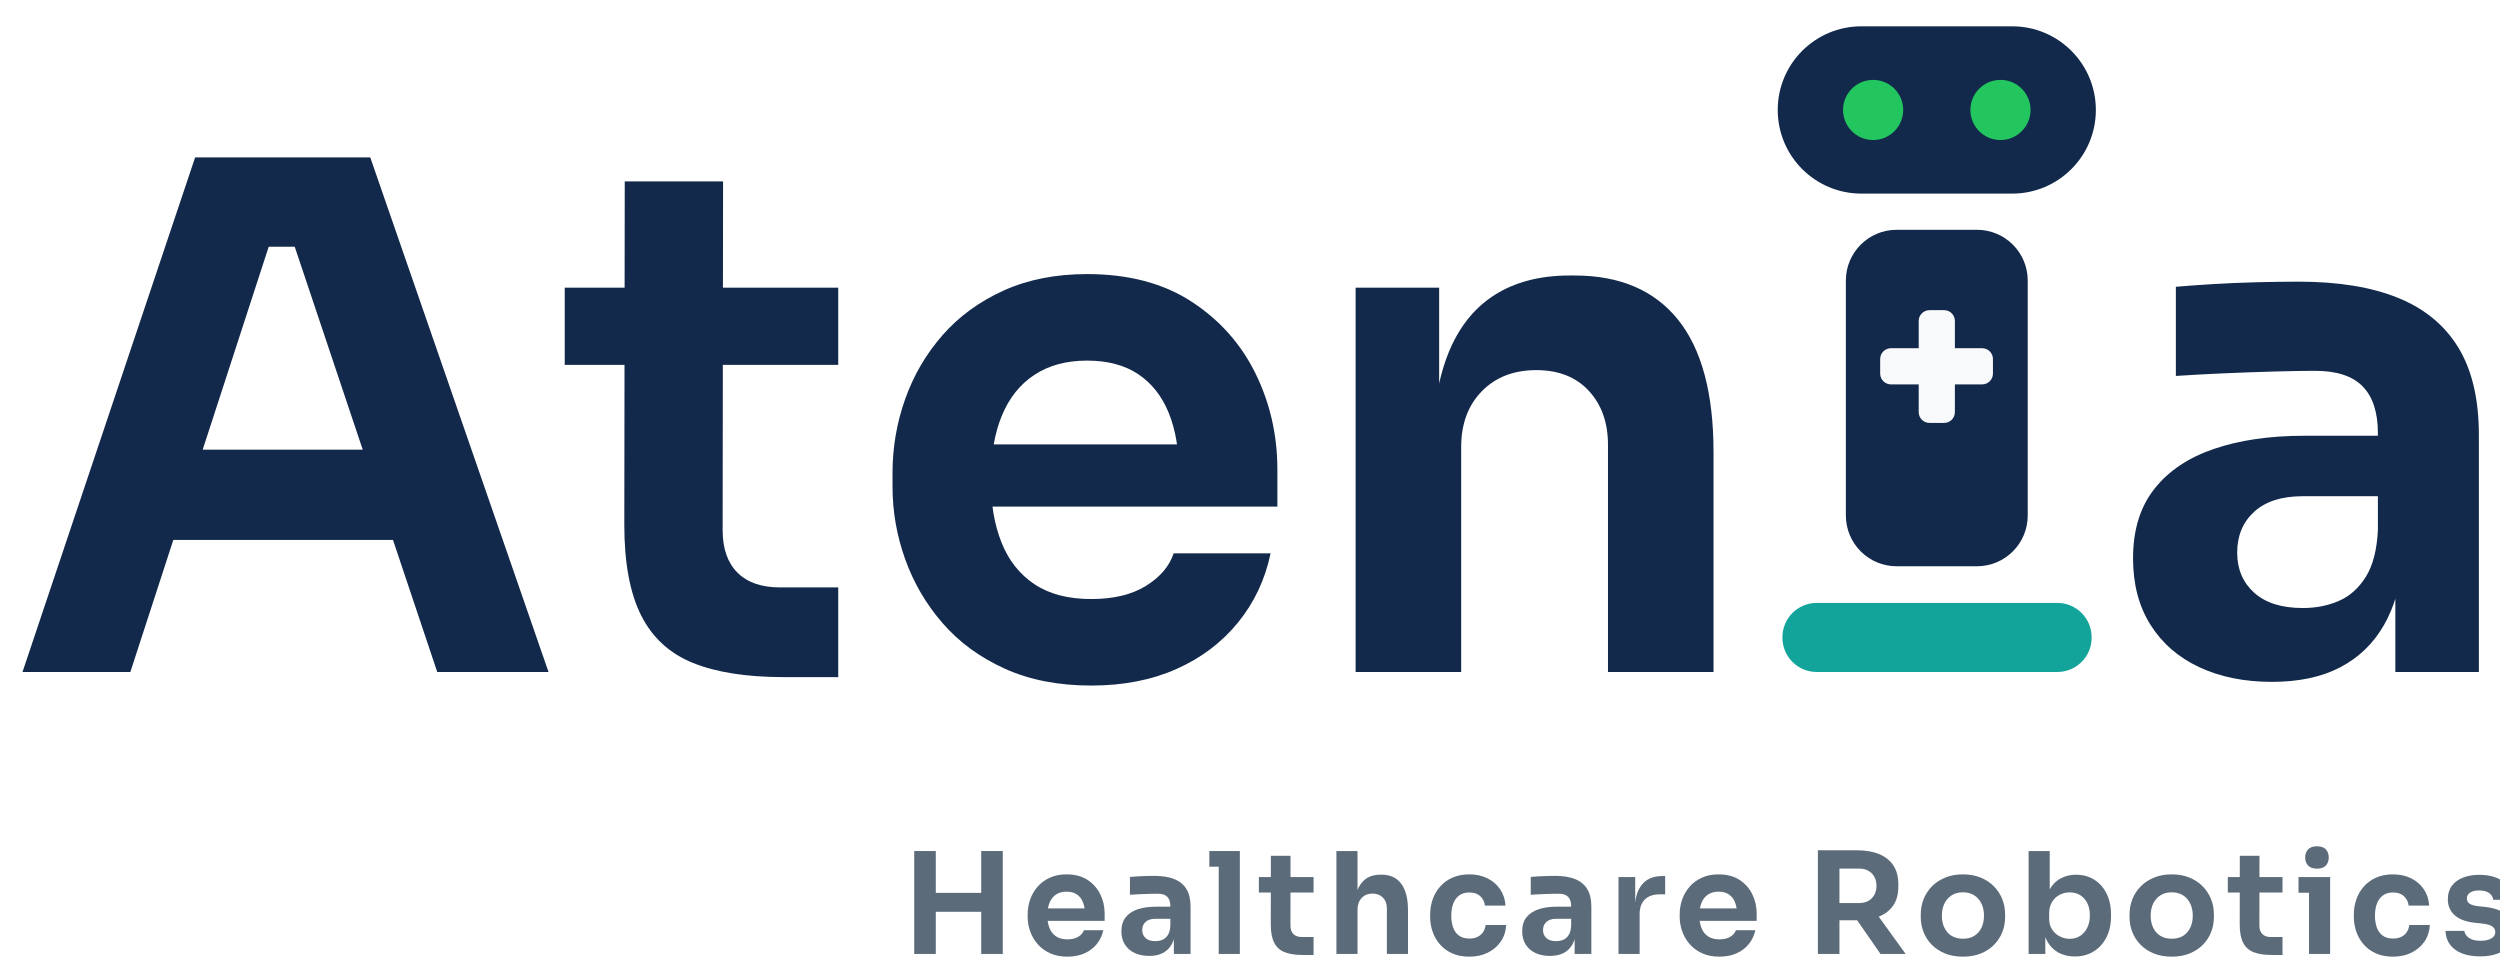
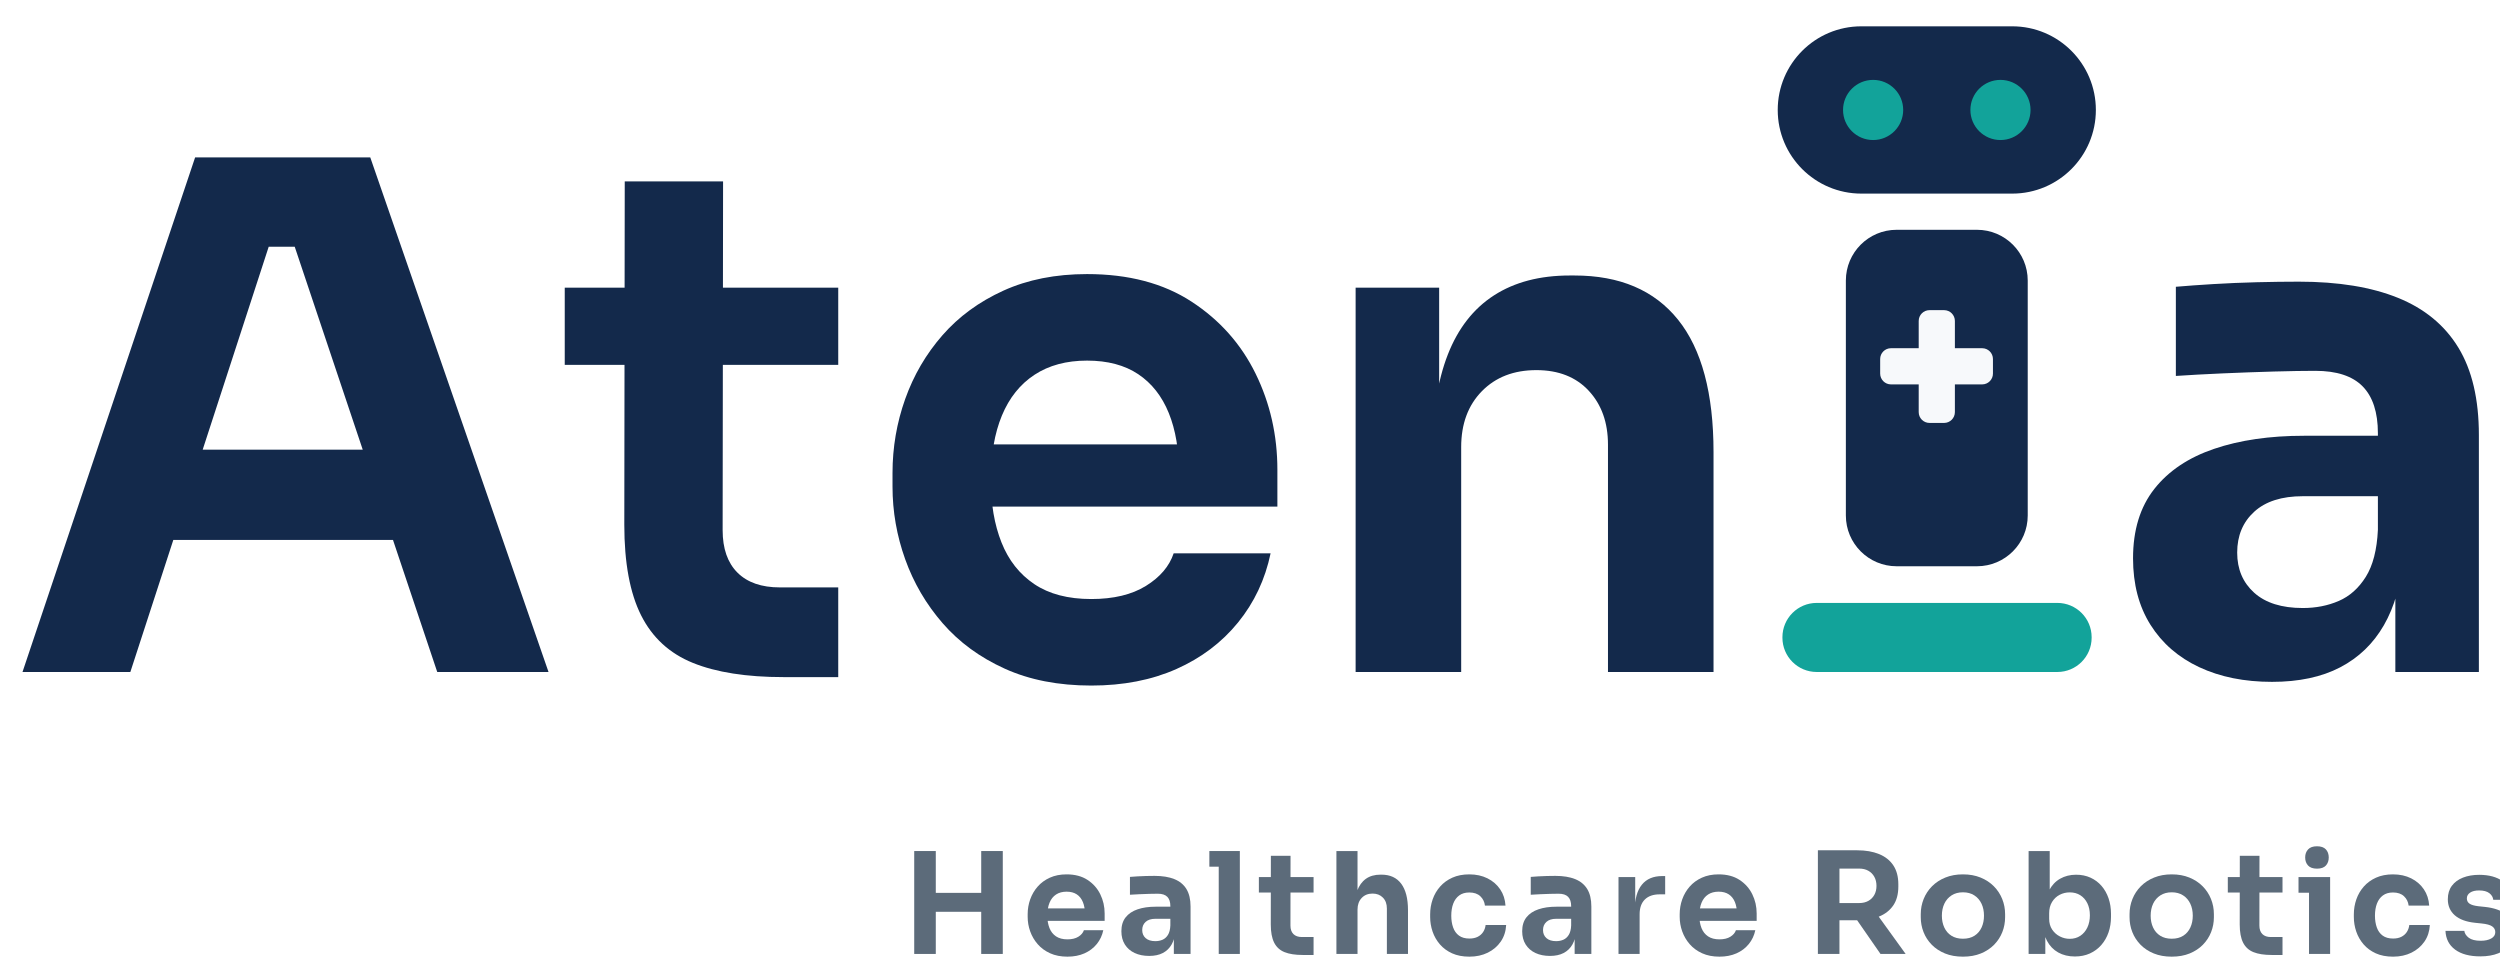
<svg xmlns="http://www.w3.org/2000/svg" viewBox="180 82 532 208">
  <path d="M184.789 225.0 221.52 115.5H258.795L296.727 225.0H273.045L241.639 131.288L249.308 134.512H230.295L238.227 131.288L207.739 225.0ZM211.527 196.894 218.633 177.694H262.32L269.427 196.894Z" fill="#13294B" />
  <path d="M346.733 226.088Q334.92 226.088 327.458 223.069Q319.995 220.05 316.424 212.934Q312.852 205.819 312.852 193.669L312.945 120.6H333.87L333.777 194.812Q333.777 200.7 336.927 203.85Q340.077 207.0 345.964 207.0H358.377V226.088ZM300.177 159.637V143.213H358.377V159.637Z" fill="#13294B" />
  <path d="M412.227 227.887Q401.727 227.887 393.795 224.287Q385.864 220.688 380.595 214.622Q375.327 208.556 372.627 201.019Q369.927 193.481 369.927 185.55V182.662Q369.927 174.488 372.627 166.903Q375.327 159.319 380.549 153.347Q385.77 147.375 393.524 143.85Q401.277 140.325 411.327 140.325Q424.564 140.325 433.555 146.184Q442.545 152.044 447.186 161.503Q451.827 170.963 451.827 181.95V189.806H379.414V176.569H438.045L430.902 182.887Q430.902 175.275 428.717 169.894Q426.533 164.512 422.211 161.625Q417.889 158.738 411.327 158.738Q404.745 158.738 400.152 161.747Q395.558 164.756 393.205 170.428Q390.852 176.1 390.852 184.2Q390.852 191.719 393.111 197.419Q395.37 203.119 400.095 206.297Q404.82 209.475 412.227 209.475Q419.333 209.475 423.852 206.681Q428.37 203.887 429.758 199.744H450.383Q448.639 208.088 443.455 214.463Q438.27 220.838 430.349 224.363Q422.427 227.887 412.227 227.887Z" fill="#13294B" />
  <path d="M468.477 225.0V143.213H486.252V178.312H484.827Q484.827 165.806 488.099 157.444Q491.37 149.081 497.924 144.853Q504.477 140.625 514.058 140.625H515.033Q529.527 140.625 537.083 150.028Q544.639 159.431 544.639 178.219V225.0H522.177V176.625Q522.177 169.575 518.099 165.169Q514.02 160.762 506.933 160.762Q499.733 160.762 495.336 165.253Q490.939 169.744 490.939 177.15V225.0Z" fill="#13294B" />
  <rect x="572.8" y="130.9" width="38.7" height="71.6" rx="10.8" fill="#13294B" />
  <rect x="588.3" y="148.0" width="7.7" height="24.0" rx="2.3" fill="#F7F9FB" />
  <rect x="580.1" y="156.1" width="24.0" height="7.7" rx="2.3" fill="#F7F9FB" />
  <rect x="558.3" y="87.6" width="67.7" height="35.6" rx="17.8" fill="#13294B" />
-   <circle cx="578.6" cy="105.4" r="6.4" fill="#22C55E" />
-   <circle cx="605.7" cy="105.4" r="6.4" fill="#22C55E" />
+   <circle cx="578.6" cy="105.4" r="6.4" fill="#12A39A" />
+   <circle cx="605.7" cy="105.4" r="6.4" fill="#12A39A" />
  <rect x="559.3" y="210.3" width="65.8" height="14.7" rx="7.3" fill="#12A39A" />
  <path d="M689.73 225.0V200.812H686.017V174.188Q686.017 167.531 682.773 164.222Q679.53 160.913 672.686 160.913Q669.161 160.913 663.836 161.062Q658.511 161.213 652.98 161.456Q647.448 161.7 643.023 162.0V143.025Q646.511 142.725 650.983 142.453Q655.455 142.181 660.245 142.059Q665.036 141.938 669.198 141.938Q681.78 141.938 690.283 145.378Q698.786 148.819 703.145 155.981Q707.505 163.144 707.505 174.581V225.0ZM663.48 227.1Q654.667 227.1 648.001 223.978Q641.336 220.856 637.623 214.959Q633.911 209.062 633.911 200.812Q633.911 191.794 638.439 186.047Q642.967 180.3 651.161 177.516Q659.355 174.731 670.267 174.731H688.455V187.594H670.042Q663.311 187.594 659.692 190.903Q656.073 194.213 656.073 199.594Q656.073 204.881 659.692 208.134Q663.311 211.387 670.042 211.387Q674.205 211.387 677.683 209.887Q681.161 208.387 683.439 204.759Q685.717 201.131 686.017 194.738L691.417 200.625Q690.667 209.175 687.292 215.044Q683.917 220.912 677.992 224.006Q672.067 227.1 663.48 227.1Z" fill="#13294B" />
  <path d="M388.803 285.0V263.1H393.393V285.0ZM374.546 285.0V263.1H379.136V285.0ZM378.311 276.03V272.002H389.628V276.03Z" fill="#5C6B7A" />
  <path d="M407.148 285.577Q405.048 285.577 403.462 284.857Q401.876 284.137 400.822 282.924Q399.768 281.711 399.228 280.204Q398.688 278.696 398.688 277.11V276.533Q398.688 274.897 399.228 273.381Q399.768 271.864 400.813 270.669Q401.857 269.475 403.408 268.77Q404.958 268.065 406.968 268.065Q409.616 268.065 411.414 269.237Q413.212 270.409 414.14 272.301Q415.068 274.192 415.068 276.39V277.961H400.586V275.314H412.312L410.883 276.577Q410.883 275.055 410.446 273.979Q410.01 272.902 409.145 272.325Q408.281 271.748 406.968 271.748Q405.652 271.748 404.733 272.349Q403.815 272.951 403.344 274.086Q402.873 275.22 402.873 276.84Q402.873 278.344 403.325 279.484Q403.777 280.624 404.722 281.259Q405.667 281.895 407.148 281.895Q408.57 281.895 409.473 281.336Q410.377 280.777 410.655 279.949H414.78Q414.431 281.618 413.394 282.893Q412.357 284.168 410.773 284.873Q409.188 285.577 407.148 285.577Z" fill="#5C6B7A" />
  <path d="M429.795 285.0V280.163H429.052V274.837Q429.052 273.506 428.403 272.844Q427.755 272.183 426.386 272.183Q425.681 272.183 424.616 272.212Q423.551 272.243 422.445 272.291Q421.338 272.34 420.453 272.4V268.605Q421.151 268.545 422.045 268.491Q422.94 268.436 423.898 268.412Q424.856 268.387 425.688 268.387Q428.205 268.387 429.905 269.076Q431.606 269.764 432.478 271.196Q433.35 272.629 433.35 274.916V285.0ZM424.545 285.42Q422.782 285.42 421.449 284.796Q420.116 284.171 419.373 282.992Q418.631 281.812 418.631 280.163Q418.631 278.359 419.536 277.209Q420.442 276.06 422.081 275.503Q423.72 274.946 425.902 274.946H429.54V277.519H425.857Q424.511 277.519 423.787 278.181Q423.063 278.842 423.063 279.919Q423.063 280.976 423.787 281.627Q424.511 282.277 425.857 282.277Q426.69 282.277 427.385 281.977Q428.081 281.678 428.536 280.952Q428.992 280.226 429.052 278.947L430.132 280.125Q429.982 281.835 429.307 283.009Q428.632 284.183 427.447 284.801Q426.262 285.42 424.545 285.42Z" fill="#5C6B7A" />
  <path d="M439.346 285.0V263.1H443.838V285.0ZM437.351 266.43V263.1H443.838V266.43Z" fill="#5C6B7A" />
  <path d="M457.2 285.217Q454.837 285.217 453.345 284.614Q451.852 284.01 451.138 282.587Q450.423 281.164 450.423 278.734L450.442 264.12H454.627L454.608 278.962Q454.608 280.14 455.238 280.77Q455.868 281.4 457.046 281.4H459.528V285.217ZM447.888 271.928V268.642H459.528V271.928Z" fill="#5C6B7A" />
  <path d="M464.388 285.0V263.1H468.881V275.805H468.161Q468.161 273.341 468.785 271.626Q469.41 269.91 470.653 269.018Q471.896 268.125 473.775 268.125H473.97Q476.737 268.125 478.179 270.058Q479.621 271.991 479.621 275.681V285.0H475.128V275.325Q475.128 273.881 474.286 273.017Q473.445 272.152 472.08 272.152Q470.647 272.152 469.764 273.09Q468.881 274.027 468.881 275.554V285.0Z" fill="#5C6B7A" />
  <path d="M492.69 285.577Q490.563 285.577 489.001 284.867Q487.44 284.156 486.403 282.951Q485.366 281.745 484.852 280.238Q484.338 278.73 484.338 277.147V276.57Q484.338 274.909 484.871 273.382Q485.403 271.856 486.455 270.662Q487.507 269.467 489.063 268.766Q490.62 268.065 492.667 268.065Q494.846 268.065 496.535 268.909Q498.225 269.752 499.237 271.249Q500.25 272.745 500.37 274.717H495.997Q495.862 273.536 495.02 272.728Q494.178 271.92 492.667 271.92Q491.37 271.92 490.52 272.55Q489.671 273.18 489.251 274.286Q488.831 275.392 488.831 276.859Q488.831 278.246 489.223 279.358Q489.615 280.47 490.47 281.096Q491.325 281.723 492.69 281.723Q493.721 281.723 494.448 281.355Q495.176 280.988 495.607 280.337Q496.038 279.686 496.14 278.835H500.512Q500.403 280.856 499.361 282.368Q498.318 283.879 496.599 284.728Q494.88 285.577 492.69 285.577Z" fill="#5C6B7A" />
  <path d="M515.085 285.0V280.163H514.342V274.837Q514.342 273.506 513.693 272.844Q513.045 272.183 511.676 272.183Q510.971 272.183 509.906 272.212Q508.841 272.243 507.735 272.291Q506.628 272.34 505.743 272.4V268.605Q506.441 268.545 507.335 268.491Q508.23 268.436 509.188 268.412Q510.146 268.387 510.978 268.387Q513.495 268.387 515.195 269.076Q516.896 269.764 517.768 271.196Q518.64 272.629 518.64 274.916V285.0ZM509.835 285.42Q508.072 285.42 506.739 284.796Q505.406 284.171 504.663 282.992Q503.921 281.812 503.921 280.163Q503.921 278.359 504.826 277.209Q505.732 276.06 507.371 275.503Q509.01 274.946 511.192 274.946H514.83V277.519H511.147Q509.801 277.519 509.077 278.181Q508.353 278.842 508.353 279.919Q508.353 280.976 509.077 281.627Q509.801 282.277 511.147 282.277Q511.98 282.277 512.675 281.977Q513.371 281.678 513.826 280.952Q514.282 280.226 514.342 278.947L515.422 280.125Q515.272 281.835 514.597 283.009Q513.922 284.183 512.737 284.801Q511.552 285.42 509.835 285.42Z" fill="#5C6B7A" />
  <path d="M524.418 285.0V268.642H527.973V275.618H527.891Q527.891 272.126 529.38 270.276Q530.868 268.425 533.733 268.425H534.348V272.317H533.178Q531.135 272.317 530.023 273.414Q528.911 274.511 528.911 276.574V285.0Z" fill="#5C6B7A" />
  <path d="M545.898 285.577Q543.798 285.577 542.212 284.857Q540.626 284.137 539.572 282.924Q538.518 281.711 537.978 280.204Q537.438 278.696 537.438 277.11V276.533Q537.438 274.897 537.978 273.381Q538.518 271.864 539.563 270.669Q540.607 269.475 542.158 268.77Q543.708 268.065 545.718 268.065Q548.366 268.065 550.164 269.237Q551.962 270.409 552.89 272.301Q553.818 274.192 553.818 276.39V277.961H539.336V275.314H551.062L549.633 276.577Q549.633 275.055 549.196 273.979Q548.76 272.902 547.895 272.325Q547.031 271.748 545.718 271.748Q544.402 271.748 543.483 272.349Q542.565 272.951 542.094 274.086Q541.623 275.22 541.623 276.84Q541.623 278.344 542.075 279.484Q542.527 280.624 543.472 281.259Q544.417 281.895 545.898 281.895Q547.32 281.895 548.223 281.336Q549.127 280.777 549.405 279.949H553.53Q553.181 281.618 552.144 282.893Q551.107 284.168 549.523 284.873Q547.938 285.577 545.898 285.577Z" fill="#5C6B7A" />
  <path d="M566.846 285.0V262.942H571.436V285.0ZM580.17 285.0 573.603 275.531H578.685L585.521 285.0ZM570.138 277.83V274.17H575.625Q576.761 274.17 577.582 273.712Q578.403 273.255 578.859 272.428Q579.315 271.601 579.315 270.517Q579.315 269.415 578.859 268.588Q578.403 267.761 577.582 267.298Q576.761 266.835 575.625 266.835H570.138V262.942H575.216Q577.897 262.942 579.866 263.747Q581.835 264.551 582.9 266.154Q583.965 267.757 583.965 270.184V270.664Q583.965 273.09 582.885 274.674Q581.805 276.259 579.851 277.044Q577.897 277.83 575.216 277.83Z" fill="#5C6B7A" />
  <path d="M597.712 285.577Q595.556 285.577 593.891 284.895Q592.226 284.212 591.075 283.037Q589.923 281.861 589.331 280.354Q588.738 278.846 588.738 277.185V276.533Q588.738 274.834 589.355 273.302Q589.972 271.77 591.138 270.594Q592.305 269.419 593.97 268.742Q595.635 268.065 597.712 268.065Q599.808 268.065 601.464 268.742Q603.12 269.419 604.286 270.594Q605.452 271.77 606.069 273.302Q606.686 274.834 606.686 276.533V277.185Q606.686 278.846 606.093 280.354Q605.501 281.861 604.35 283.037Q603.198 284.212 601.533 284.895Q599.868 285.577 597.712 285.577ZM597.712 281.76Q599.175 281.76 600.168 281.124Q601.162 280.489 601.678 279.373Q602.193 278.257 602.193 276.859Q602.193 275.411 601.663 274.296Q601.132 273.18 600.129 272.531Q599.126 271.882 597.712 271.882Q596.31 271.882 595.301 272.531Q594.292 273.18 593.761 274.296Q593.231 275.411 593.231 276.859Q593.231 278.257 593.746 279.373Q594.262 280.489 595.265 281.124Q596.268 281.76 597.712 281.76Z" fill="#5C6B7A" />
  <path d="M621.536 285.54Q619.518 285.54 617.992 284.689Q616.466 283.837 615.594 282.201Q614.722 280.564 614.651 278.224H615.243V285.0H611.688V263.1H616.181V274.144L615.048 275.715Q615.15 273.217 616.023 271.53Q616.897 269.842 618.393 268.991Q619.89 268.14 621.795 268.14Q623.486 268.14 624.858 268.766Q626.231 269.392 627.204 270.517Q628.177 271.642 628.698 273.156Q629.22 274.669 629.22 276.454V277.106Q629.22 278.891 628.693 280.419Q628.166 281.947 627.153 283.102Q626.141 284.257 624.723 284.899Q623.306 285.54 621.536 285.54ZM620.437 281.783Q621.72 281.783 622.685 281.143Q623.651 280.504 624.189 279.373Q624.727 278.243 624.727 276.78Q624.727 275.299 624.183 274.202Q623.64 273.105 622.683 272.501Q621.727 271.897 620.437 271.897Q619.278 271.897 618.283 272.421Q617.287 272.944 616.674 273.943Q616.061 274.942 616.061 276.353V277.507Q616.061 278.858 616.698 279.812Q617.336 280.766 618.341 281.274Q619.346 281.783 620.437 281.783Z" fill="#5C6B7A" />
  <path d="M642.142 285.577Q639.986 285.577 638.321 284.895Q636.656 284.212 635.505 283.037Q634.353 281.861 633.761 280.354Q633.168 278.846 633.168 277.185V276.533Q633.168 274.834 633.785 273.302Q634.402 271.77 635.568 270.594Q636.735 269.419 638.4 268.742Q640.065 268.065 642.142 268.065Q644.238 268.065 645.894 268.742Q647.55 269.419 648.716 270.594Q649.882 271.77 650.499 273.302Q651.116 274.834 651.116 276.533V277.185Q651.116 278.846 650.523 280.354Q649.931 281.861 648.78 283.037Q647.628 284.212 645.963 284.895Q644.298 285.577 642.142 285.577ZM642.142 281.76Q643.605 281.76 644.598 281.124Q645.592 280.489 646.108 279.373Q646.623 278.257 646.623 276.859Q646.623 275.411 646.093 274.296Q645.562 273.18 644.559 272.531Q643.556 271.882 642.142 271.882Q640.74 271.882 639.731 272.531Q638.722 273.18 638.191 274.296Q637.661 275.411 637.661 276.859Q637.661 278.257 638.176 279.373Q638.692 280.489 639.695 281.124Q640.698 281.76 642.142 281.76Z" fill="#5C6B7A" />
  <path d="M663.39 285.217Q661.027 285.217 659.535 284.614Q658.042 284.01 657.328 282.587Q656.613 281.164 656.613 278.734L656.632 264.12H660.817L660.798 278.962Q660.798 280.14 661.428 280.77Q662.058 281.4 663.236 281.4H665.718V285.217ZM654.078 271.928V268.642H665.718V271.928Z" fill="#5C6B7A" />
  <path d="M671.358 285.0V268.642H675.851V285.0ZM669.123 271.973V268.642H675.851V271.973ZM673.059 266.85Q671.771 266.85 671.156 266.181Q670.541 265.511 670.541 264.469Q670.541 263.426 671.158 262.757Q671.775 262.087 673.05 262.087Q674.347 262.087 674.953 262.757Q675.558 263.426 675.558 264.469Q675.558 265.511 674.953 266.181Q674.347 266.85 673.059 266.85Z" fill="#5C6B7A" />
  <path d="M689.25 285.577Q687.123 285.577 685.561 284.867Q684 284.156 682.963 282.951Q681.926 281.745 681.412 280.238Q680.898 278.73 680.898 277.147V276.57Q680.898 274.909 681.431 273.382Q681.963 271.856 683.015 270.662Q684.067 269.467 685.623 268.766Q687.18 268.065 689.227 268.065Q691.406 268.065 693.095 268.909Q694.785 269.752 695.797 271.249Q696.81 272.745 696.93 274.717H692.557Q692.422 273.536 691.58 272.728Q690.738 271.92 689.227 271.92Q687.93 271.92 687.08 272.55Q686.231 273.18 685.811 274.286Q685.391 275.392 685.391 276.859Q685.391 278.246 685.783 279.358Q686.175 280.47 687.03 281.096Q687.885 281.723 689.25 281.723Q690.281 281.723 691.008 281.355Q691.736 280.988 692.167 280.337Q692.598 279.686 692.7 278.835H697.072Q696.963 280.856 695.921 282.368Q694.878 283.879 693.159 284.728Q691.44 285.577 689.25 285.577Z" fill="#5C6B7A" />
  <path d="M707.823 285.517Q704.392 285.517 702.451 284.083Q700.511 282.649 700.395 280.084H704.407Q704.505 280.901 705.343 281.548Q706.181 282.195 707.898 282.195Q709.275 282.195 710.135 281.711Q710.996 281.228 710.996 280.361Q710.996 279.596 710.34 279.135Q709.683 278.674 708.06 278.512L706.695 278.37Q703.852 278.074 702.375 276.771Q700.897 275.467 700.897 273.371Q700.897 271.654 701.752 270.502Q702.607 269.351 704.118 268.757Q705.63 268.163 707.58 268.163Q710.673 268.163 712.578 269.522Q714.483 270.881 714.581 273.476H710.568Q710.482 272.647 709.73 272.066Q708.978 271.485 707.542 271.485Q706.331 271.485 705.639 271.95Q704.947 272.415 704.947 273.184Q704.947 273.915 705.525 274.305Q706.102 274.695 707.4 274.845L708.765 274.988Q711.72 275.295 713.383 276.619Q715.046 277.942 715.046 280.174Q715.046 281.805 714.153 283.007Q713.261 284.209 711.639 284.863Q710.017 285.517 707.823 285.517Z" fill="#5C6B7A" />
</svg>
